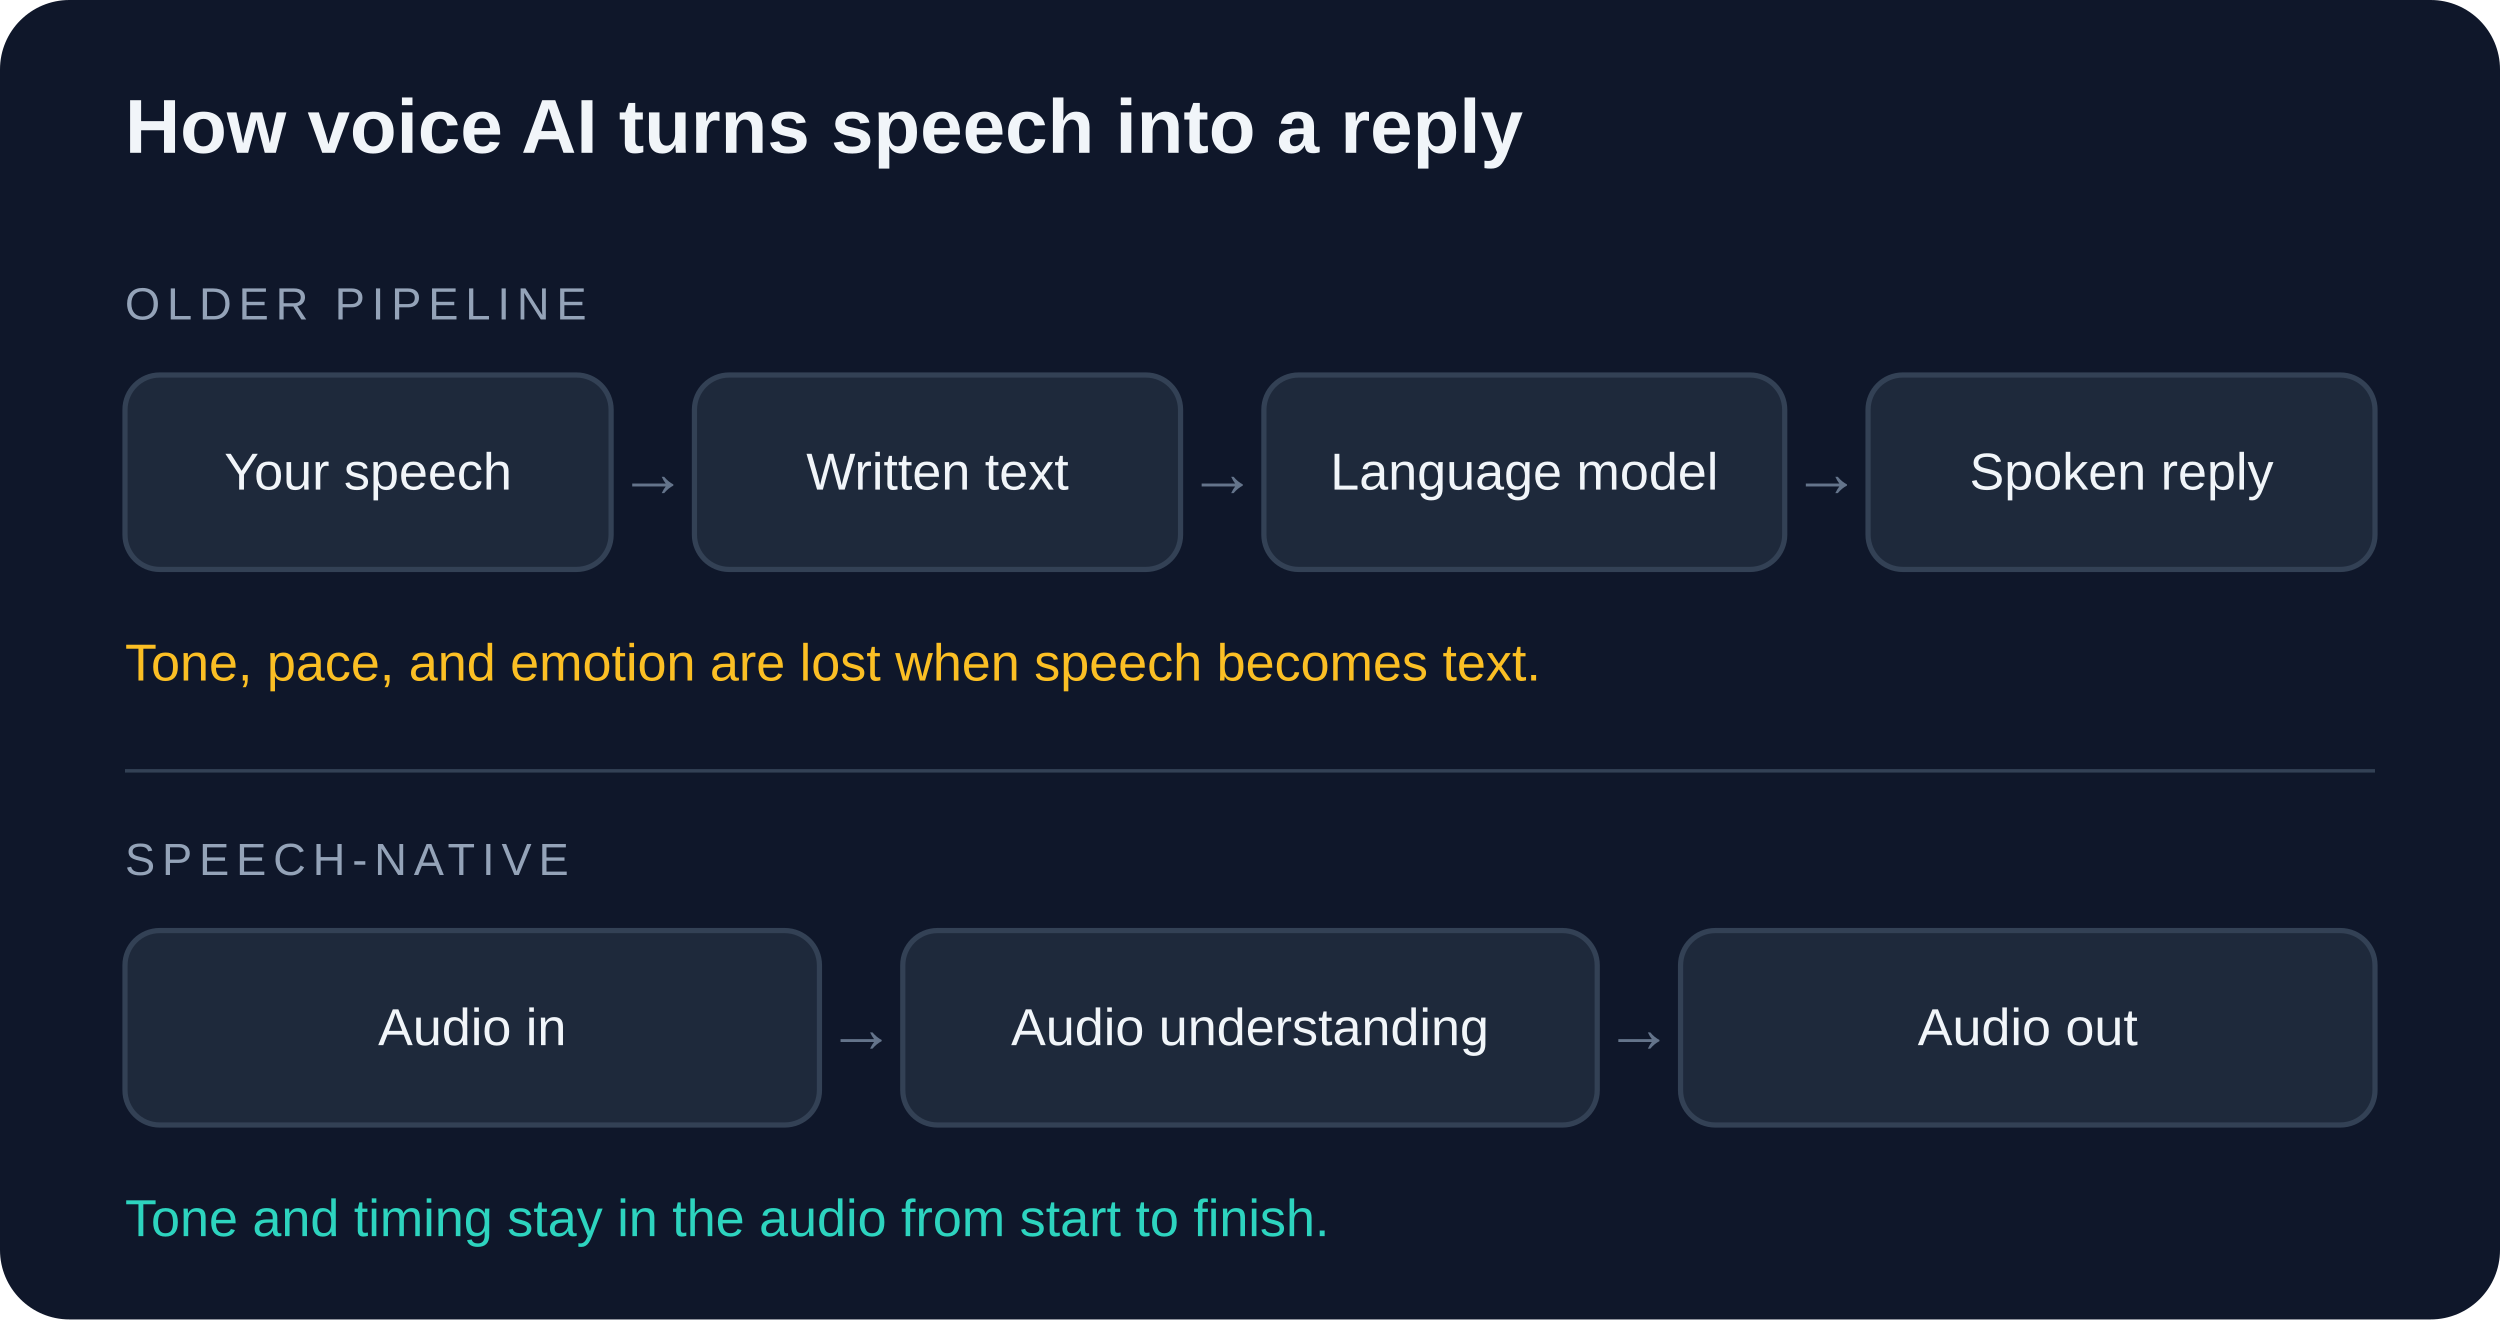
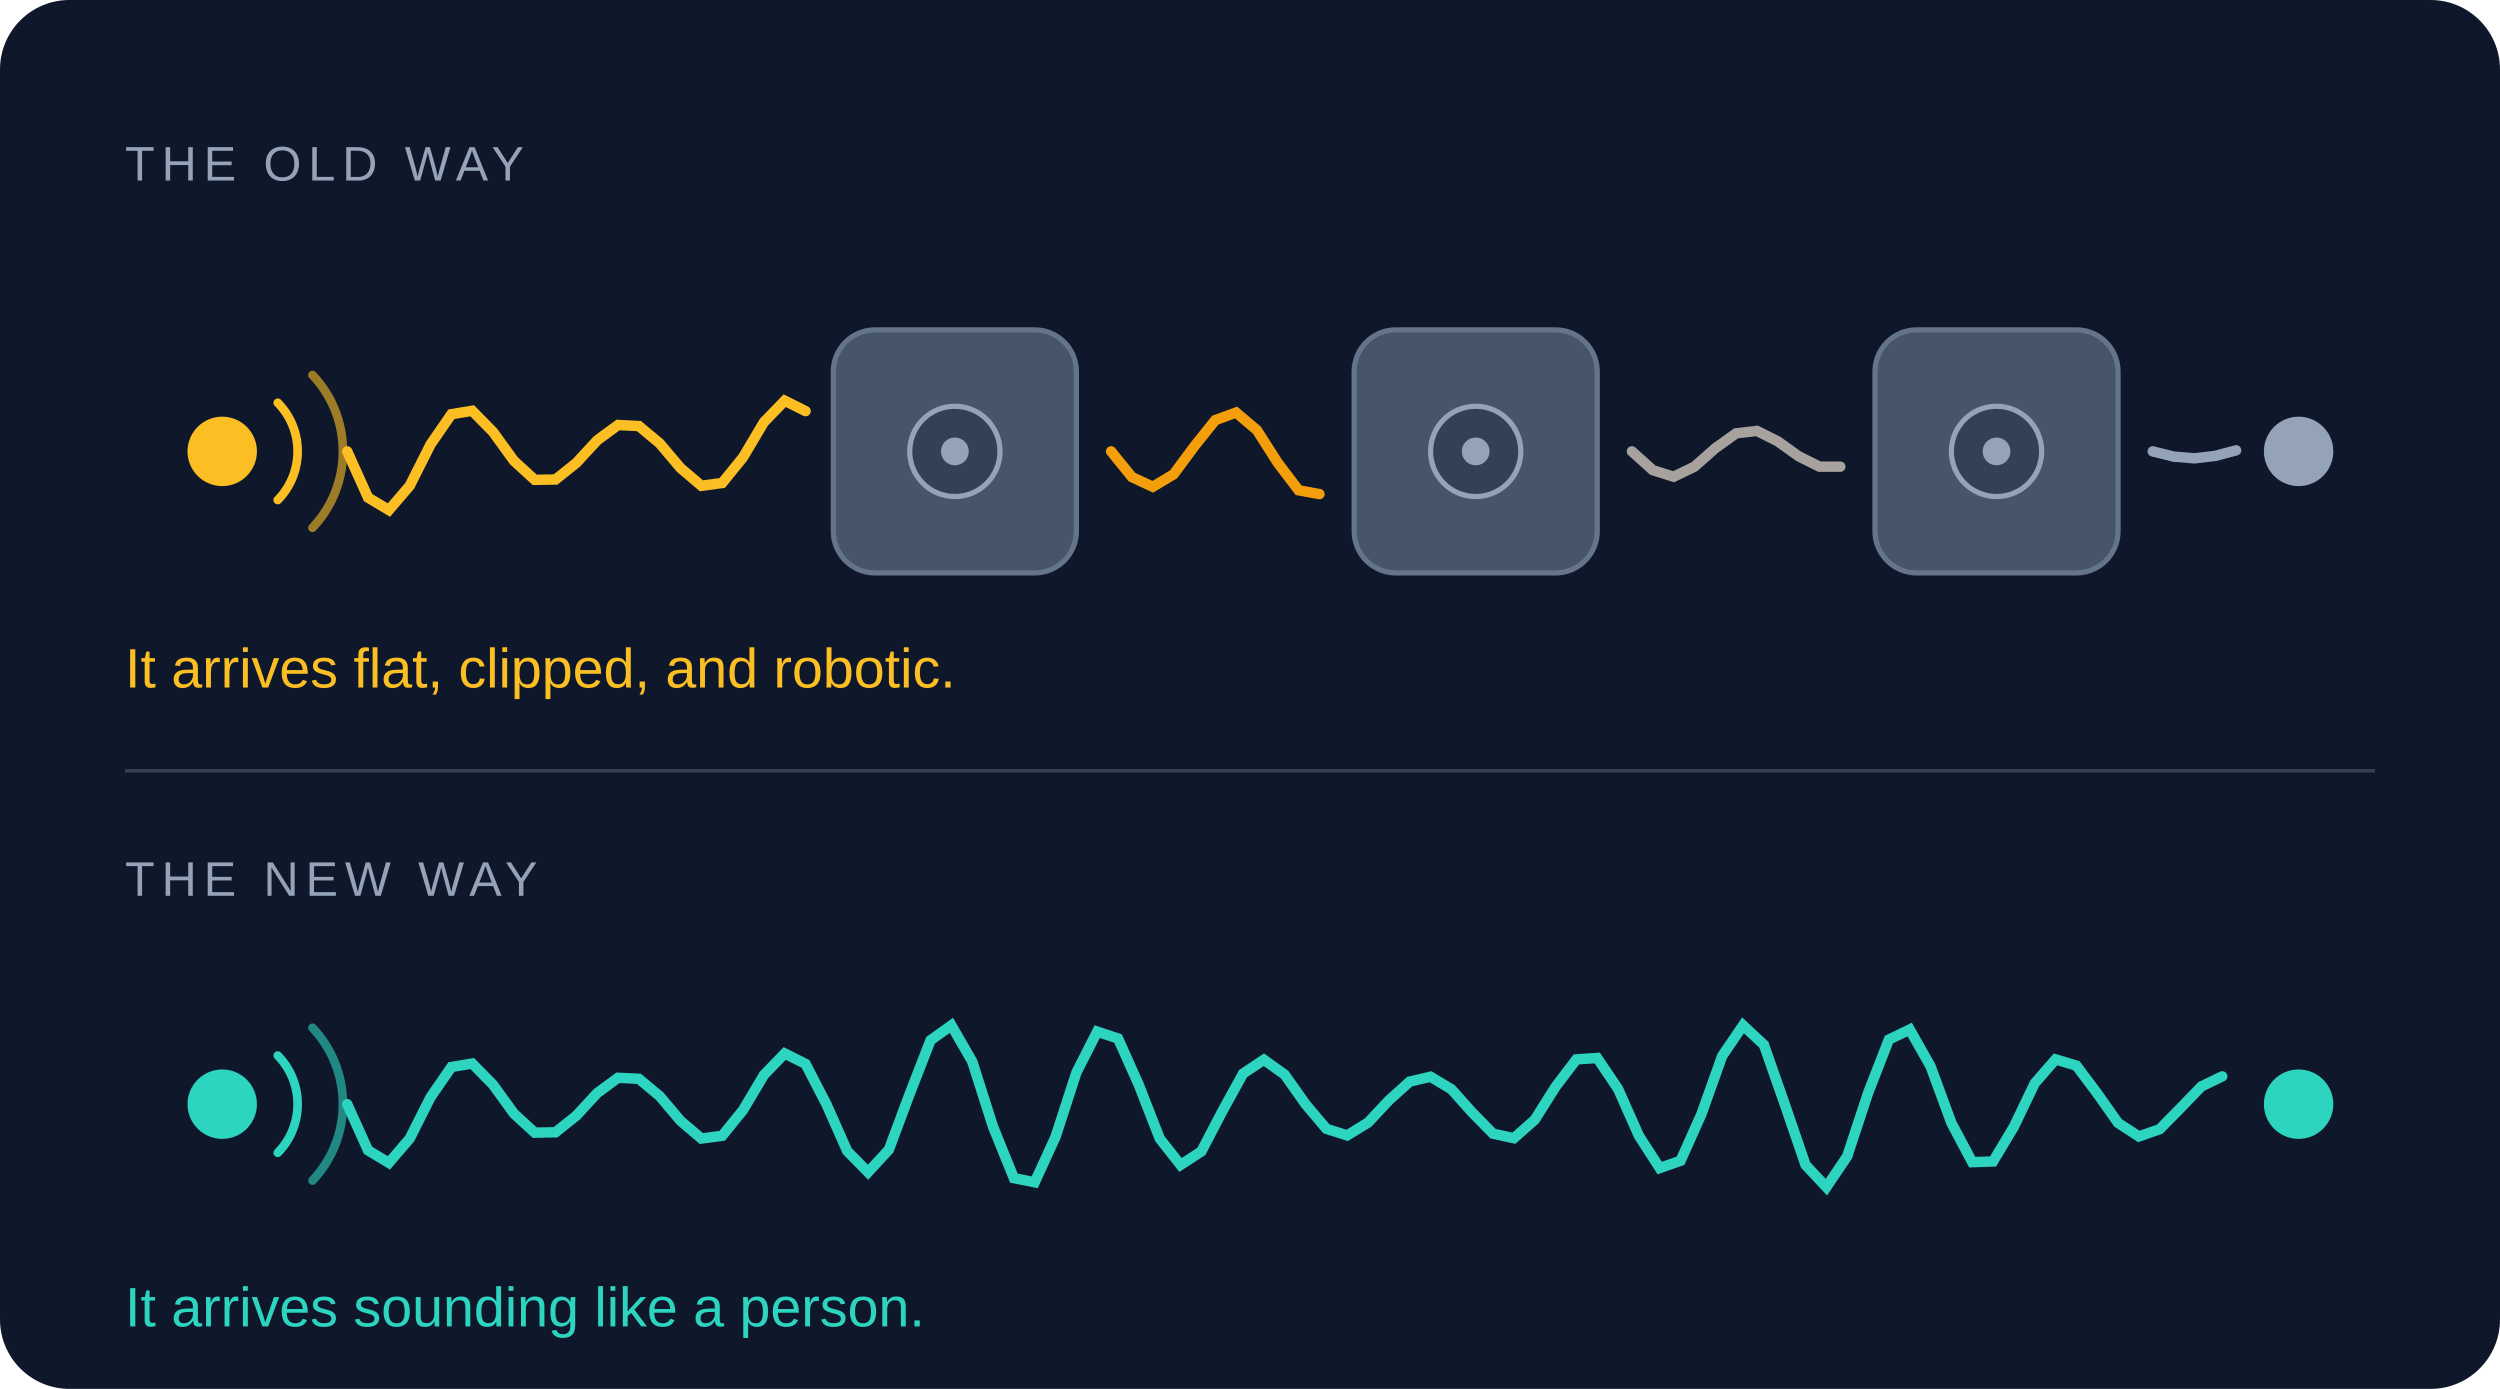
- <svg xmlns="http://www.w3.org/2000/svg" viewBox="0 0 720 380" role="img">
-   <rect x="0" y="0" width="720" height="380" rx="20" fill="#0f172a" />
-   <text x="36" y="44" font-family="Arial, Helvetica, sans-serif" font-size="22" font-weight="bold" fill="#f1f5f9">How voice AI turns speech into a reply</text>
-   <text x="36" y="92" font-family="Arial, Helvetica, sans-serif" font-size="13" letter-spacing="2" fill="#94a3b8">OLDER PIPELINE</text>
-   <rect x="36" y="108" width="140" height="56" rx="10" fill="#1e293b" stroke="#334155" stroke-width="1.5" />
-   <text x="106.0" y="141.0" text-anchor="middle" font-family="Arial, Helvetica, sans-serif" font-size="15" fill="#f1f5f9">Your speech</text>
-   <text x="188" y="143" text-anchor="middle" font-family="Arial, Helvetica, sans-serif" font-size="20" fill="#64748b">→</text>
-   <rect x="200" y="108" width="140" height="56" rx="10" fill="#1e293b" stroke="#334155" stroke-width="1.5" />
-   <text x="270.0" y="141.0" text-anchor="middle" font-family="Arial, Helvetica, sans-serif" font-size="15" fill="#f1f5f9">Written text</text>
-   <text x="352" y="143" text-anchor="middle" font-family="Arial, Helvetica, sans-serif" font-size="20" fill="#64748b">→</text>
-   <rect x="364" y="108" width="150" height="56" rx="10" fill="#1e293b" stroke="#334155" stroke-width="1.5" />
-   <text x="439.0" y="141.0" text-anchor="middle" font-family="Arial, Helvetica, sans-serif" font-size="15" fill="#f1f5f9">Language model</text>
-   <text x="526" y="143" text-anchor="middle" font-family="Arial, Helvetica, sans-serif" font-size="20" fill="#64748b">→</text>
-   <rect x="538" y="108" width="146" height="56" rx="10" fill="#1e293b" stroke="#334155" stroke-width="1.5" />
-   <text x="611.0" y="141.0" text-anchor="middle" font-family="Arial, Helvetica, sans-serif" font-size="15" fill="#f1f5f9">Spoken reply</text>
-   <text x="36" y="196" font-family="Arial, Helvetica, sans-serif" font-size="15" fill="#fbbf24">Tone, pace, and emotion are lost when speech becomes text.</text>
+ <svg xmlns="http://www.w3.org/2000/svg" viewBox="0 0 720 400" role="img">
+   <rect x="0" y="0" width="720" height="400" rx="20" fill="#0f172a" />
+   <text x="36" y="52" font-family="Arial, Helvetica, sans-serif" font-size="14" letter-spacing="2" fill="#94a3b8">THE OLD WAY</text>
+   <circle cx="64" cy="130" r="10" fill="#fbbf24" />
+   <path d="M 80 116 A 20 20 0 0 1 80 144" fill="none" stroke="#fbbf24" stroke-width="2.5" stroke-linecap="round" />
+   <path d="M 90 108 A 32 32 0 0 1 90 152" fill="none" stroke="#fbbf24" stroke-width="2.5" stroke-linecap="round" opacity="0.6" />
+   <path d="M100,130.0 L106,143.3 L112,146.9 L118,139.9 L124,128.0 L130,119.3 L136,118.3 L142,124.4 L148,132.7 L154,138.2 L160,138.1 L166,133.3 L172,126.8 L178,122.4 L184,122.7 L190,127.7 L196,134.8 L202,139.9 L208,139.1 L214,131.7 L220,121.6 L226,115.4 L232,118.4" fill="none" stroke="#fbbf24" stroke-width="3" stroke-linecap="round" />
+   <path d="M320,130.0 L326,137.4 L332,140.2 L338,136.6 L344,128.5 L350,121.0 L356,118.8 L362,123.9 L368,133.3 L374,141.2 L380,142.3" fill="none" stroke="#f59e0b" stroke-width="3" stroke-linecap="round" />
+   <path d="M470,130.0 L476,135.4 L482,137.3 L488,134.4 L494,129.1 L500,124.8 L506,124.1 L512,127.1 L518,131.4 L524,134.4 L530,134.4" fill="none" stroke="#a8a29e" stroke-width="3" stroke-linecap="round" />
+   <path d="M620,130.0 L626,131.5 L632,132.0 L638,131.3 L644,129.7" fill="none" stroke="#94a3b8" stroke-width="3" stroke-linecap="round" />
+   <rect x="240" y="95" width="70" height="70" rx="12" fill="#475569" stroke="#64748b" stroke-width="1.5" />
+   <circle cx="275" cy="130" r="13" fill="#334155" stroke="#94a3b8" stroke-width="1.5" />
+   <circle cx="275" cy="130" r="4" fill="#94a3b8" />
+   <rect x="390" y="95" width="70" height="70" rx="12" fill="#475569" stroke="#64748b" stroke-width="1.5" />
+   <circle cx="425" cy="130" r="13" fill="#334155" stroke="#94a3b8" stroke-width="1.5" />
+   <circle cx="425" cy="130" r="4" fill="#94a3b8" />
+   <rect x="540" y="95" width="70" height="70" rx="12" fill="#475569" stroke="#64748b" stroke-width="1.5" />
+   <circle cx="575" cy="130" r="13" fill="#334155" stroke="#94a3b8" stroke-width="1.5" />
+   <circle cx="575" cy="130" r="4" fill="#94a3b8" />
+   <circle cx="662" cy="130" r="10" fill="#94a3b8" />
+   <text x="36" y="198" font-family="Arial, Helvetica, sans-serif" font-size="16" fill="#fbbf24">It arrives flat, clipped, and robotic.</text>
  <line x1="36" y1="222" x2="684" y2="222" stroke="#334155" stroke-width="1" />
-   <text x="36" y="252" font-family="Arial, Helvetica, sans-serif" font-size="13" letter-spacing="2" fill="#94a3b8">SPEECH-NATIVE</text>
-   <rect x="36" y="268" width="200" height="56" rx="10" fill="#1e293b" stroke="#334155" stroke-width="1.5" />
-   <text x="136.0" y="301.0" text-anchor="middle" font-family="Arial, Helvetica, sans-serif" font-size="15" fill="#f1f5f9">Audio in</text>
-   <text x="248" y="303" text-anchor="middle" font-family="Arial, Helvetica, sans-serif" font-size="20" fill="#64748b">→</text>
-   <rect x="260" y="268" width="200" height="56" rx="10" fill="#1e293b" stroke="#334155" stroke-width="1.5" />
-   <text x="360.0" y="301.0" text-anchor="middle" font-family="Arial, Helvetica, sans-serif" font-size="15" fill="#f1f5f9">Audio understanding</text>
-   <text x="472" y="303" text-anchor="middle" font-family="Arial, Helvetica, sans-serif" font-size="20" fill="#64748b">→</text>
-   <rect x="484" y="268" width="200" height="56" rx="10" fill="#1e293b" stroke="#334155" stroke-width="1.5" />
-   <text x="584.0" y="301.0" text-anchor="middle" font-family="Arial, Helvetica, sans-serif" font-size="15" fill="#f1f5f9">Audio out</text>
-   <text x="36" y="356" font-family="Arial, Helvetica, sans-serif" font-size="15" fill="#2dd4bf">Tone and timing stay in the audio from start to finish.</text>
+   <text x="36" y="258" font-family="Arial, Helvetica, sans-serif" font-size="14" letter-spacing="2" fill="#94a3b8">THE NEW WAY</text>
+   <circle cx="64" cy="318" r="10" fill="#2dd4bf" />
+   <path d="M 80 304 A 20 20 0 0 1 80 332" fill="none" stroke="#2dd4bf" stroke-width="2.5" stroke-linecap="round" />
+   <path d="M 90 296 A 32 32 0 0 1 90 340" fill="none" stroke="#2dd4bf" stroke-width="2.5" stroke-linecap="round" opacity="0.6" />
+   <path d="M100,318.0 L106,331.3 L112,334.9 L118,327.9 L124,316.0 L130,307.3 L136,306.3 L142,312.4 L148,320.7 L154,326.2 L160,326.1 L166,321.3 L172,314.8 L178,310.4 L184,310.7 L190,315.7 L196,322.8 L202,327.9 L208,327.1 L214,319.7 L220,309.6 L226,303.4 L232,306.4 L238,318.0 L244,331.5 L250,337.6 L256,331.1 L262,315.0 L268,299.6 L274,295.3 L280,305.7 L286,324.5 L292,339.3 L298,340.5 L304,327.4 L310,308.9 L316,297.1 L322,299.1 L328,312.5 L334,327.9 L340,335.5 L346,331.6 L352,320.1 L358,309.2 L364,305.2 L370,309.5 L376,318.0 L382,325.1 L388,327.0 L394,323.3 L400,316.9 L406,311.5 L412,310.1 L418,313.7 L424,320.4 L430,326.5 L436,327.8 L442,322.5 L448,313.0 L454,305.1 L460,304.7 L466,313.6 L472,327.1 L478,336.4 L484,334.3 L490,320.9 L496,304.1 L502,295.3 L508,300.9 L514,318.0 L520,335.5 L526,341.9 L532,333.0 L538,314.8 L544,299.4 L550,296.5 L556,307.1 L562,323.4 L568,334.7 L574,334.5 L580,324.5 L586,312.0 L592,305.1 L598,306.9 L604,314.9 L610,323.4 L616,327.3 L622,325.2 L628,319.1 L634,312.9 L640,310.0" fill="none" stroke="#2dd4bf" stroke-width="3" stroke-linecap="round" />
+   <circle cx="662" cy="318" r="10" fill="#2dd4bf" />
+   <text x="36" y="382" font-family="Arial, Helvetica, sans-serif" font-size="16" fill="#2dd4bf">It arrives sounding like a person.</text>
</svg>
